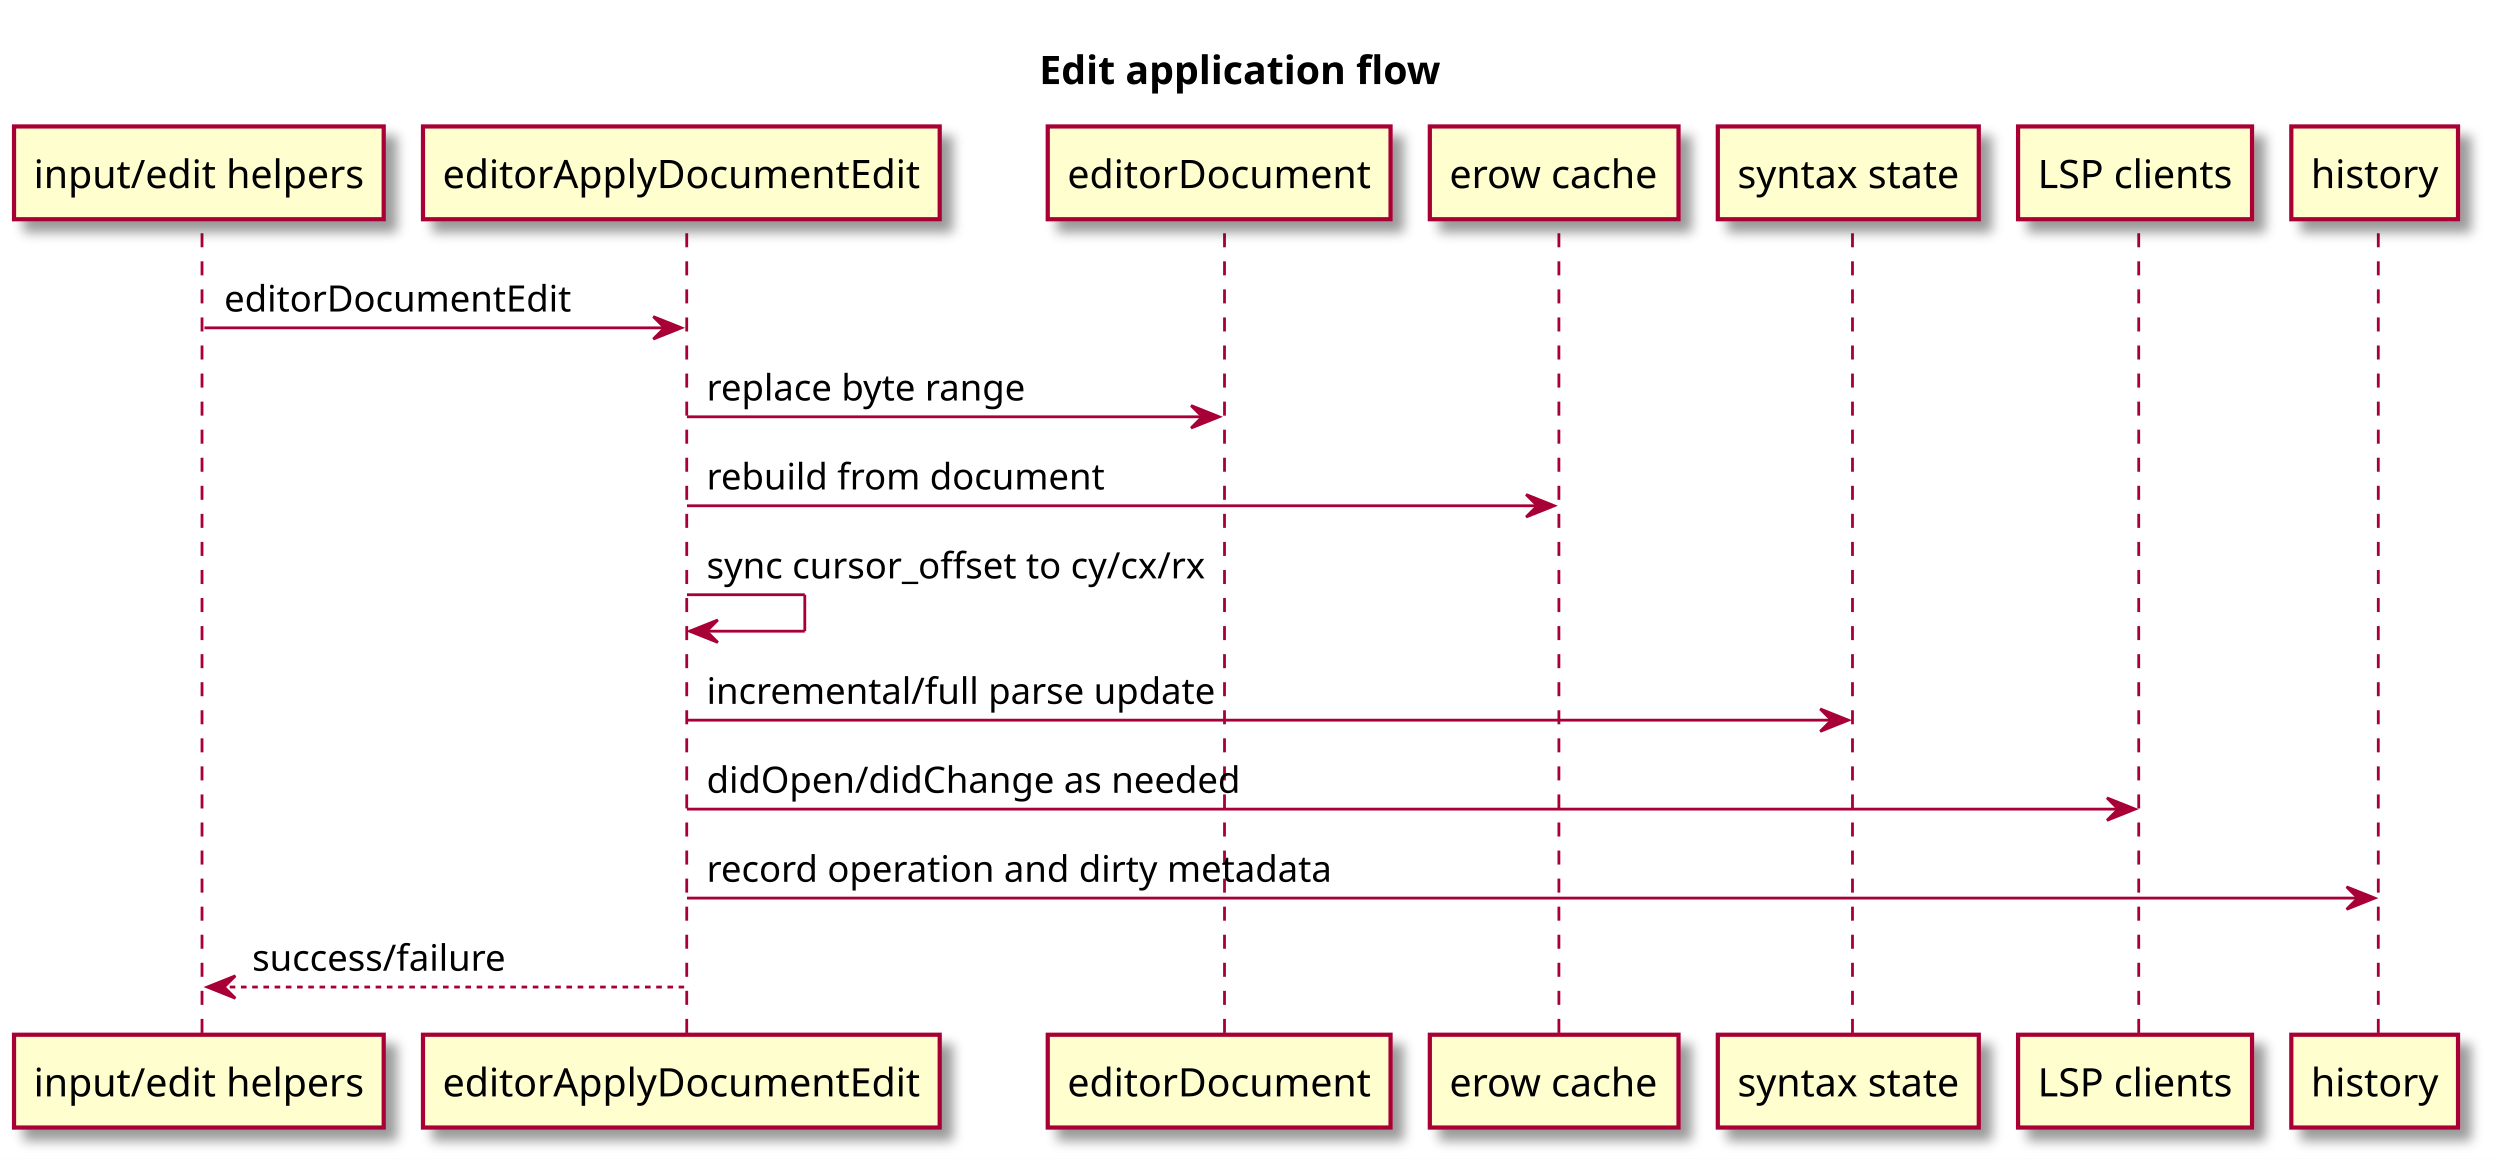
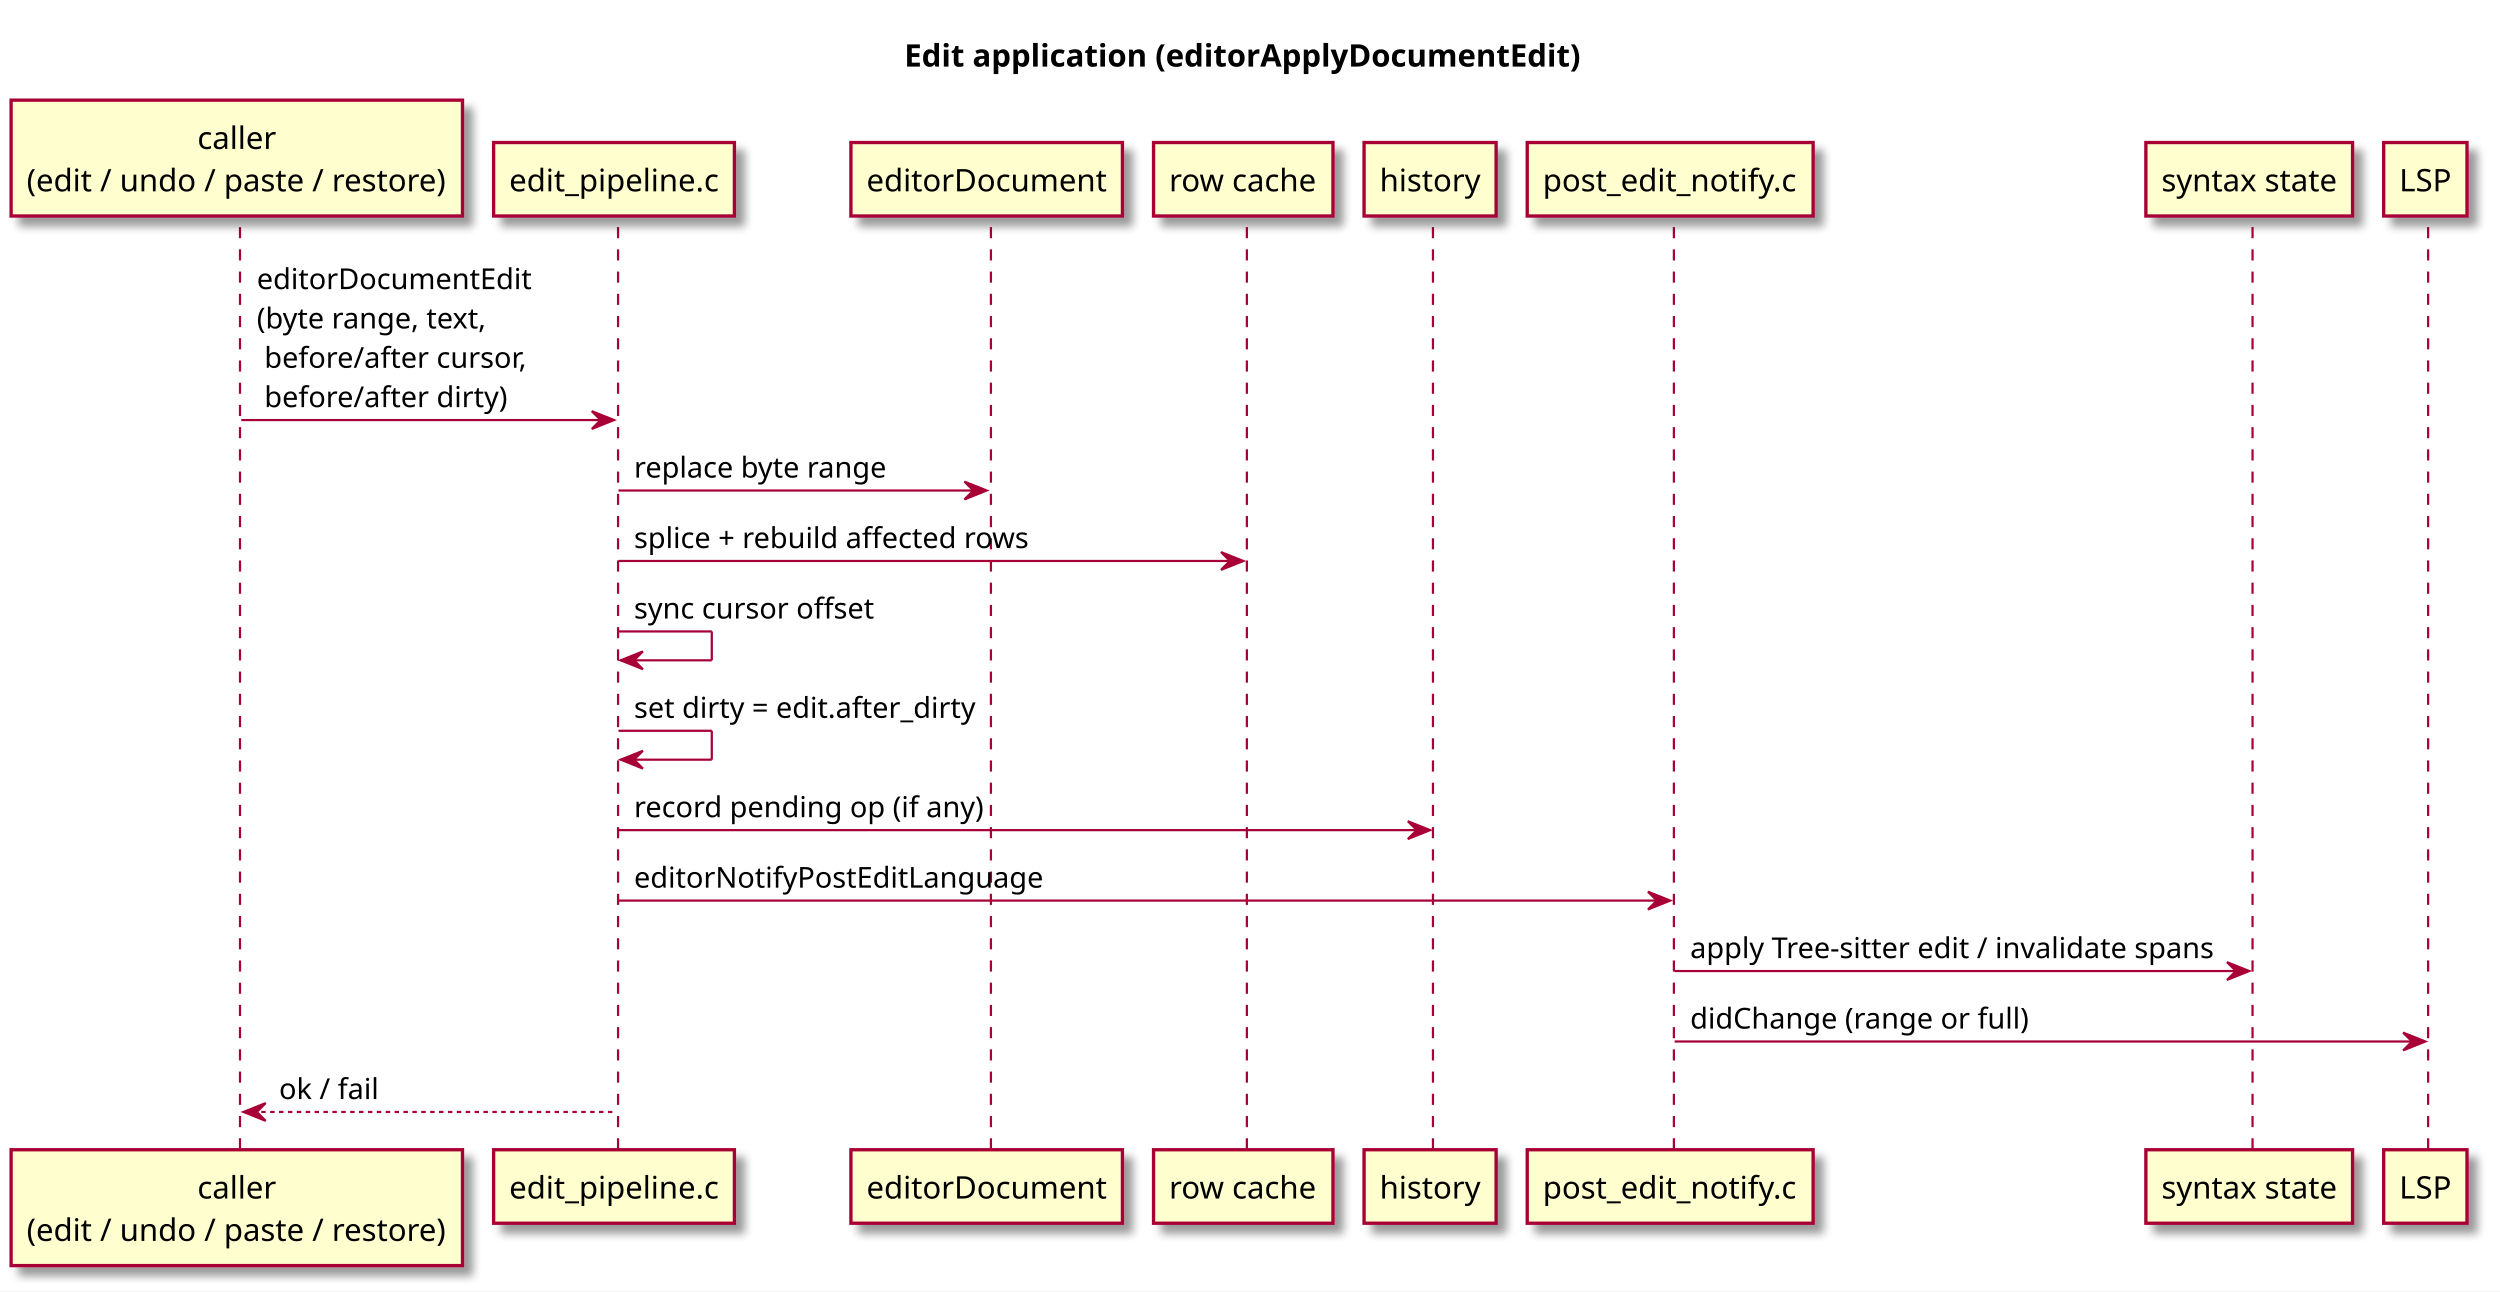
- <svg xmlns="http://www.w3.org/2000/svg" contentStyleType="text/css" data-diagram-type="SEQUENCE" height="413px" preserveAspectRatio="none" style="width:891px;height:413px;background:#FFFFFF;" version="1.1" viewBox="0 0 891 413" width="891px" zoomAndPan="magnify">
+ <svg xmlns="http://www.w3.org/2000/svg" contentStyleType="text/css" data-diagram-type="SEQUENCE" height="581px" preserveAspectRatio="none" style="width:1125px;height:581px;background:#FFFFFF;" version="1.1" viewBox="0 0 1125 581" width="1125px" zoomAndPan="magnify">
  <defs>
-     <filter height="300%" id="f1uu6hku3e6vp6" width="300%" x="-1" y="-1">
+     <filter height="300%" id="fcmbl09dhvk6a" width="300%" x="-1" y="-1">
      <feGaussianBlur result="blurOut" stdDeviation="2" />
      <feColorMatrix in="blurOut" result="blurOut2" type="matrix" values="0 0 0 0 0 0 0 0 0 0 0 0 0 0 0 0 0 0 .4 0" />
      <feOffset dx="4" dy="4" in="blurOut2" result="blurOut3" />
      <feBlend in="SourceGraphic" in2="blurOut3" mode="normal" />
    </filter>
  </defs>
  <rect width="100%" height="100%" fill="#FFFFFF" />
  <g>
    <g class="title" data-source-line="3">
-       <text fill="#000000" font-family="sans-serif" font-size="14" font-weight="700" lengthAdjust="spacing" textLength="143.248" x="370.396" y="29.966">Edit application flow</text>
+       <text fill="#000000" font-family="sans-serif" font-size="14" font-weight="700" lengthAdjust="spacing" textLength="304.289" x="406.931" y="29.966">Edit application (editorApplyDocumentEdit)</text>
    </g>
    <g class="participant-lifeline" data-entity-uid="part1" data-qualified-name="input" data-source-line="5" id="part1-lifeline">
      <g>
-         <rect fill="#000000" fill-opacity="0" height="286.648" width="8" x="68.877" y="83.136" />
-         <line style="stroke:#A80036;stroke-width:1;stroke-dasharray:5,5;" x1="72" x2="72" y1="83.136" y2="369.784" />
+         <rect fill="#000000" fill-opacity="0" height="416.178" width="8" x="104.563" y="102.204" />
+         <line style="stroke:#A80036;stroke-width:1;stroke-dasharray:5,5;" x1="108" x2="108" y1="102.204" y2="518.382" />
      </g>
    </g>
-     <g class="participant-lifeline" data-entity-uid="part2" data-qualified-name="apply" data-source-line="6" id="part2-lifeline">
+     <g class="participant-lifeline" data-entity-uid="part2" data-qualified-name="pipe" data-source-line="6" id="part2-lifeline">
      <g>
-         <rect fill="#000000" fill-opacity="0" height="286.648" width="8" x="240.831" y="83.136" />
-         <line style="stroke:#A80036;stroke-width:1;stroke-dasharray:5,5;" x1="244.754" x2="244.754" y1="83.136" y2="369.784" />
+         <rect fill="#000000" fill-opacity="0" height="416.178" width="8" x="274.305" y="102.204" />
+         <line style="stroke:#A80036;stroke-width:1;stroke-dasharray:5,5;" x1="278.125" x2="278.125" y1="102.204" y2="518.382" />
      </g>
    </g>
    <g class="participant-lifeline" data-entity-uid="part3" data-qualified-name="doc" data-source-line="7" id="part3-lifeline">
      <g>
-         <rect fill="#000000" fill-opacity="0" height="286.648" width="8" x="432.502" y="83.136" />
-         <line style="stroke:#A80036;stroke-width:1;stroke-dasharray:5,5;" x1="436.414" x2="436.414" y1="83.136" y2="369.784" />
+         <rect fill="#000000" fill-opacity="0" height="416.178" width="8" x="442.004" y="102.204" />
+         <line style="stroke:#A80036;stroke-width:1;stroke-dasharray:5,5;" x1="445.915" x2="445.915" y1="102.204" y2="518.382" />
      </g>
    </g>
    <g class="participant-lifeline" data-entity-uid="part4" data-qualified-name="rows" data-source-line="8" id="part4-lifeline">
      <g>
-         <rect fill="#000000" fill-opacity="0" height="286.648" width="8" x="551.908" y="83.136" />
-         <line style="stroke:#A80036;stroke-width:1;stroke-dasharray:5,5;" x1="555.591" x2="555.591" y1="83.136" y2="369.784" />
+         <rect fill="#000000" fill-opacity="0" height="416.178" width="8" x="557.462" y="102.204" />
+         <line style="stroke:#A80036;stroke-width:1;stroke-dasharray:5,5;" x1="561.093" x2="561.093" y1="102.204" y2="518.382" />
      </g>
    </g>
-     <g class="participant-lifeline" data-entity-uid="part5" data-qualified-name="syntax" data-source-line="9" id="part5-lifeline">
+     <g class="participant-lifeline" data-entity-uid="part5" data-qualified-name="history" data-source-line="9" id="part5-lifeline">
      <g>
-         <rect fill="#000000" fill-opacity="0" height="286.648" width="8" x="656.733" y="83.136" />
-         <line style="stroke:#A80036;stroke-width:1;stroke-dasharray:5,5;" x1="660.225" x2="660.225" y1="83.136" y2="369.784" />
+         <rect fill="#000000" fill-opacity="0" height="416.178" width="8" x="641.539" y="102.204" />
+         <line style="stroke:#A80036;stroke-width:1;stroke-dasharray:5,5;" x1="644.831" x2="644.831" y1="102.204" y2="518.382" />
      </g>
    </g>
-     <g class="participant-lifeline" data-entity-uid="part6" data-qualified-name="lsp" data-source-line="10" id="part6-lifeline">
+     <g class="participant-lifeline" data-entity-uid="part6" data-qualified-name="notify" data-source-line="10" id="part6-lifeline">
      <g>
-         <rect fill="#000000" fill-opacity="0" height="286.648" width="8" x="758.932" y="83.136" />
-         <line style="stroke:#A80036;stroke-width:1;stroke-dasharray:5,5;" x1="762.24" x2="762.24" y1="83.136" y2="369.784" />
+         <rect fill="#000000" fill-opacity="0" height="416.178" width="8" x="749.576" y="102.204" />
+         <line style="stroke:#A80036;stroke-width:1;stroke-dasharray:5,5;" x1="753.247" x2="753.247" y1="102.204" y2="518.382" />
      </g>
    </g>
-     <g class="participant-lifeline" data-entity-uid="part7" data-qualified-name="history" data-source-line="11" id="part7-lifeline">
+     <g class="participant-lifeline" data-entity-uid="part7" data-qualified-name="syntax" data-source-line="11" id="part7-lifeline">
      <g>
-         <rect fill="#000000" fill-opacity="0" height="286.648" width="8" x="844.332" y="83.136" />
-         <line style="stroke:#A80036;stroke-width:1;stroke-dasharray:5,5;" x1="847.624" x2="847.624" y1="83.136" y2="369.784" />
+         <rect fill="#000000" fill-opacity="0" height="416.178" width="8" x="1010.151" y="102.204" />
+         <line style="stroke:#A80036;stroke-width:1;stroke-dasharray:5,5;" x1="1013.643" x2="1013.643" y1="102.204" y2="518.382" />
+       </g>
+     </g>
+     <g class="participant-lifeline" data-entity-uid="part8" data-qualified-name="lsp" data-source-line="12" id="part8-lifeline">
+       <g>
+         <rect fill="#000000" fill-opacity="0" height="416.178" width="8" x="1089.404" y="102.204" />
+         <line style="stroke:#A80036;stroke-width:1;stroke-dasharray:5,5;" x1="1092.658" x2="1092.658" y1="102.204" y2="518.382" />
      </g>
    </g>
    <g class="participant participant-head" data-entity-uid="part1" data-qualified-name="input" data-source-line="5" id="part1-head">
-       <rect fill="#FEFECE" filter="url(#f1uu6hku3e6vp6)" height="33.068" style="stroke:#A80036;stroke-width:1.5;" width="131.754" x="5" y="45.068" />
-       <text fill="#000000" font-family="sans-serif" font-size="14" lengthAdjust="spacing" textLength="117.754" x="12" y="67.034">input/edit helpers</text>
+       <rect fill="#FEFECE" filter="url(#fcmbl09dhvk6a)" height="52.136" style="stroke:#A80036;stroke-width:1.5;" width="203.125" x="5" y="45.068" />
+       <text fill="#000000" font-family="sans-serif" font-size="14" lengthAdjust="spacing" textLength="35.476" x="88.825" y="67.034">caller</text>
+       <text fill="#000000" font-family="sans-serif" font-size="14" lengthAdjust="spacing" textLength="189.125" x="12" y="86.102">(edit / undo / paste / restore)</text>
    </g>
    <g class="participant participant-tail" data-entity-uid="part1" data-qualified-name="input" data-source-line="5" id="part1-tail">
-       <rect fill="#FEFECE" filter="url(#f1uu6hku3e6vp6)" height="33.068" style="stroke:#A80036;stroke-width:1.5;" width="131.754" x="5" y="368.784" />
-       <text fill="#000000" font-family="sans-serif" font-size="14" lengthAdjust="spacing" textLength="117.754" x="12" y="390.75">input/edit helpers</text>
+       <rect fill="#FEFECE" filter="url(#fcmbl09dhvk6a)" height="52.136" style="stroke:#A80036;stroke-width:1.5;" width="203.125" x="5" y="517.382" />
+       <text fill="#000000" font-family="sans-serif" font-size="14" lengthAdjust="spacing" textLength="35.476" x="88.825" y="539.348">caller</text>
+       <text fill="#000000" font-family="sans-serif" font-size="14" lengthAdjust="spacing" textLength="189.125" x="12" y="558.416">(edit / undo / paste / restore)</text>
    </g>
-     <g class="participant participant-head" data-entity-uid="part2" data-qualified-name="apply" data-source-line="6" id="part2-head">
-       <rect fill="#FEFECE" filter="url(#f1uu6hku3e6vp6)" height="33.068" style="stroke:#A80036;stroke-width:1.5;" width="184.155" x="150.754" y="45.068" />
-       <text fill="#000000" font-family="sans-serif" font-size="14" lengthAdjust="spacing" textLength="170.155" x="157.754" y="67.034">editorApplyDocumentEdit</text>
+     <g class="participant participant-head" data-entity-uid="part2" data-qualified-name="pipe" data-source-line="6" id="part2-head">
+       <rect fill="#FEFECE" filter="url(#fcmbl09dhvk6a)" height="33.068" style="stroke:#A80036;stroke-width:1.5;" width="108.36" x="222.125" y="64.136" />
+       <text fill="#000000" font-family="sans-serif" font-size="14" lengthAdjust="spacing" textLength="94.36" x="229.125" y="86.102">edit_pipeline.c</text>
    </g>
-     <g class="participant participant-tail" data-entity-uid="part2" data-qualified-name="apply" data-source-line="6" id="part2-tail">
-       <rect fill="#FEFECE" filter="url(#f1uu6hku3e6vp6)" height="33.068" style="stroke:#A80036;stroke-width:1.5;" width="184.155" x="150.754" y="368.784" />
-       <text fill="#000000" font-family="sans-serif" font-size="14" lengthAdjust="spacing" textLength="170.155" x="157.754" y="390.75">editorApplyDocumentEdit</text>
+     <g class="participant participant-tail" data-entity-uid="part2" data-qualified-name="pipe" data-source-line="6" id="part2-tail">
+       <rect fill="#FEFECE" filter="url(#fcmbl09dhvk6a)" height="33.068" style="stroke:#A80036;stroke-width:1.5;" width="108.36" x="222.125" y="517.382" />
+       <text fill="#000000" font-family="sans-serif" font-size="14" lengthAdjust="spacing" textLength="94.36" x="229.125" y="539.348">edit_pipeline.c</text>
    </g>
    <g class="participant participant-head" data-entity-uid="part3" data-qualified-name="doc" data-source-line="7" id="part3-head">
-       <rect fill="#FEFECE" filter="url(#f1uu6hku3e6vp6)" height="33.068" style="stroke:#A80036;stroke-width:1.5;" width="122.178" x="373.414" y="45.068" />
-       <text fill="#000000" font-family="sans-serif" font-size="14" lengthAdjust="spacing" textLength="108.178" x="380.414" y="67.034">editorDocument</text>
+       <rect fill="#FEFECE" filter="url(#fcmbl09dhvk6a)" height="33.068" style="stroke:#A80036;stroke-width:1.5;" width="122.178" x="382.915" y="64.136" />
+       <text fill="#000000" font-family="sans-serif" font-size="14" lengthAdjust="spacing" textLength="108.178" x="389.915" y="86.102">editorDocument</text>
    </g>
    <g class="participant participant-tail" data-entity-uid="part3" data-qualified-name="doc" data-source-line="7" id="part3-tail">
-       <rect fill="#FEFECE" filter="url(#f1uu6hku3e6vp6)" height="33.068" style="stroke:#A80036;stroke-width:1.5;" width="122.178" x="373.414" y="368.784" />
-       <text fill="#000000" font-family="sans-serif" font-size="14" lengthAdjust="spacing" textLength="108.178" x="380.414" y="390.75">editorDocument</text>
+       <rect fill="#FEFECE" filter="url(#fcmbl09dhvk6a)" height="33.068" style="stroke:#A80036;stroke-width:1.5;" width="122.178" x="382.915" y="517.382" />
+       <text fill="#000000" font-family="sans-serif" font-size="14" lengthAdjust="spacing" textLength="108.178" x="389.915" y="539.348">editorDocument</text>
    </g>
    <g class="participant participant-head" data-entity-uid="part4" data-qualified-name="rows" data-source-line="8" id="part4-head">
-       <rect fill="#FEFECE" filter="url(#f1uu6hku3e6vp6)" height="33.068" style="stroke:#A80036;stroke-width:1.5;" width="88.634" x="509.591" y="45.068" />
-       <text fill="#000000" font-family="sans-serif" font-size="14" lengthAdjust="spacing" textLength="74.634" x="516.591" y="67.034">erow cache</text>
+       <rect fill="#FEFECE" filter="url(#fcmbl09dhvk6a)" height="33.068" style="stroke:#A80036;stroke-width:1.5;" width="80.738" x="519.093" y="64.136" />
+       <text fill="#000000" font-family="sans-serif" font-size="14" lengthAdjust="spacing" textLength="66.738" x="526.093" y="86.102">row cache</text>
    </g>
    <g class="participant participant-tail" data-entity-uid="part4" data-qualified-name="rows" data-source-line="8" id="part4-tail">
-       <rect fill="#FEFECE" filter="url(#f1uu6hku3e6vp6)" height="33.068" style="stroke:#A80036;stroke-width:1.5;" width="88.634" x="509.591" y="368.784" />
-       <text fill="#000000" font-family="sans-serif" font-size="14" lengthAdjust="spacing" textLength="74.634" x="516.591" y="390.75">erow cache</text>
+       <rect fill="#FEFECE" filter="url(#fcmbl09dhvk6a)" height="33.068" style="stroke:#A80036;stroke-width:1.5;" width="80.738" x="519.093" y="517.382" />
+       <text fill="#000000" font-family="sans-serif" font-size="14" lengthAdjust="spacing" textLength="66.738" x="526.093" y="539.348">row cache</text>
    </g>
-     <g class="participant participant-head" data-entity-uid="part5" data-qualified-name="syntax" data-source-line="9" id="part5-head">
-       <rect fill="#FEFECE" filter="url(#f1uu6hku3e6vp6)" height="33.068" style="stroke:#A80036;stroke-width:1.5;" width="93.016" x="612.225" y="45.068" />
-       <text fill="#000000" font-family="sans-serif" font-size="14" lengthAdjust="spacing" textLength="79.016" x="619.225" y="67.034">syntax state</text>
+     <g class="participant participant-head" data-entity-uid="part5" data-qualified-name="history" data-source-line="9" id="part5-head">
+       <rect fill="#FEFECE" filter="url(#fcmbl09dhvk6a)" height="33.068" style="stroke:#A80036;stroke-width:1.5;" width="59.416" x="613.831" y="64.136" />
+       <text fill="#000000" font-family="sans-serif" font-size="14" lengthAdjust="spacing" textLength="45.416" x="620.831" y="86.102">history</text>
    </g>
-     <g class="participant participant-tail" data-entity-uid="part5" data-qualified-name="syntax" data-source-line="9" id="part5-tail">
-       <rect fill="#FEFECE" filter="url(#f1uu6hku3e6vp6)" height="33.068" style="stroke:#A80036;stroke-width:1.5;" width="93.016" x="612.225" y="368.784" />
-       <text fill="#000000" font-family="sans-serif" font-size="14" lengthAdjust="spacing" textLength="79.016" x="619.225" y="390.75">syntax state</text>
+     <g class="participant participant-tail" data-entity-uid="part5" data-qualified-name="history" data-source-line="9" id="part5-tail">
+       <rect fill="#FEFECE" filter="url(#fcmbl09dhvk6a)" height="33.068" style="stroke:#A80036;stroke-width:1.5;" width="59.416" x="613.831" y="517.382" />
+       <text fill="#000000" font-family="sans-serif" font-size="14" lengthAdjust="spacing" textLength="45.416" x="620.831" y="539.348">history</text>
    </g>
-     <g class="participant participant-head" data-entity-uid="part6" data-qualified-name="lsp" data-source-line="10" id="part6-head">
-       <rect fill="#FEFECE" filter="url(#f1uu6hku3e6vp6)" height="33.068" style="stroke:#A80036;stroke-width:1.5;" width="83.384" x="719.24" y="45.068" />
-       <text fill="#000000" font-family="sans-serif" font-size="14" lengthAdjust="spacing" textLength="69.384" x="726.24" y="67.034">LSP clients</text>
+     <g class="participant participant-head" data-entity-uid="part6" data-qualified-name="notify" data-source-line="10" id="part6-head">
+       <rect fill="#FEFECE" filter="url(#fcmbl09dhvk6a)" height="33.068" style="stroke:#A80036;stroke-width:1.5;" width="128.66" x="687.247" y="64.136" />
+       <text fill="#000000" font-family="sans-serif" font-size="14" lengthAdjust="spacing" textLength="114.66" x="694.247" y="86.102">post_edit_notify.c</text>
    </g>
-     <g class="participant participant-tail" data-entity-uid="part6" data-qualified-name="lsp" data-source-line="10" id="part6-tail">
-       <rect fill="#FEFECE" filter="url(#f1uu6hku3e6vp6)" height="33.068" style="stroke:#A80036;stroke-width:1.5;" width="83.384" x="719.24" y="368.784" />
-       <text fill="#000000" font-family="sans-serif" font-size="14" lengthAdjust="spacing" textLength="69.384" x="726.24" y="390.75">LSP clients</text>
+     <g class="participant participant-tail" data-entity-uid="part6" data-qualified-name="notify" data-source-line="10" id="part6-tail">
+       <rect fill="#FEFECE" filter="url(#fcmbl09dhvk6a)" height="33.068" style="stroke:#A80036;stroke-width:1.5;" width="128.66" x="687.247" y="517.382" />
+       <text fill="#000000" font-family="sans-serif" font-size="14" lengthAdjust="spacing" textLength="114.66" x="694.247" y="539.348">post_edit_notify.c</text>
    </g>
-     <g class="participant participant-head" data-entity-uid="part7" data-qualified-name="history" data-source-line="11" id="part7-head">
-       <rect fill="#FEFECE" filter="url(#f1uu6hku3e6vp6)" height="33.068" style="stroke:#A80036;stroke-width:1.5;" width="59.416" x="816.624" y="45.068" />
-       <text fill="#000000" font-family="sans-serif" font-size="14" lengthAdjust="spacing" textLength="45.416" x="823.624" y="67.034">history</text>
+     <g class="participant participant-head" data-entity-uid="part7" data-qualified-name="syntax" data-source-line="11" id="part7-head">
+       <rect fill="#FEFECE" filter="url(#fcmbl09dhvk6a)" height="33.068" style="stroke:#A80036;stroke-width:1.5;" width="93.016" x="965.643" y="64.136" />
+       <text fill="#000000" font-family="sans-serif" font-size="14" lengthAdjust="spacing" textLength="79.016" x="972.643" y="86.102">syntax state</text>
    </g>
-     <g class="participant participant-tail" data-entity-uid="part7" data-qualified-name="history" data-source-line="11" id="part7-tail">
-       <rect fill="#FEFECE" filter="url(#f1uu6hku3e6vp6)" height="33.068" style="stroke:#A80036;stroke-width:1.5;" width="59.416" x="816.624" y="368.784" />
-       <text fill="#000000" font-family="sans-serif" font-size="14" lengthAdjust="spacing" textLength="45.416" x="823.624" y="390.75">history</text>
+     <g class="participant participant-tail" data-entity-uid="part7" data-qualified-name="syntax" data-source-line="11" id="part7-tail">
+       <rect fill="#FEFECE" filter="url(#fcmbl09dhvk6a)" height="33.068" style="stroke:#A80036;stroke-width:1.5;" width="93.016" x="965.643" y="517.382" />
+       <text fill="#000000" font-family="sans-serif" font-size="14" lengthAdjust="spacing" textLength="79.016" x="972.643" y="539.348">syntax state</text>
    </g>
-     <g class="message" data-entity-1="part1" data-entity-2="part2" data-source-line="13" id="msg1">
-       <polygon fill="#A80036" points="232.831,112.842,242.831,116.842,232.831,120.842,236.831,116.842" style="stroke:#A80036;stroke-width:1;" />
-       <line style="stroke:#A80036;stroke-width:1;" x1="72.877" x2="238.831" y1="116.842" y2="116.842" />
-       <text fill="#000000" font-family="sans-serif" font-size="13" lengthAdjust="spacing" textLength="123.721" x="79.877" y="111.033">editorDocumentEdit</text>
+     <g class="participant participant-head" data-entity-uid="part8" data-qualified-name="lsp" data-source-line="12" id="part8-head">
+       <rect fill="#FEFECE" filter="url(#fcmbl09dhvk6a)" height="33.068" style="stroke:#A80036;stroke-width:1.5;" width="37.492" x="1072.658" y="64.136" />
+       <text fill="#000000" font-family="sans-serif" font-size="14" lengthAdjust="spacing" textLength="23.492" x="1079.658" y="86.102">LSP</text>
    </g>
-     <g class="message" data-entity-1="part2" data-entity-2="part3" data-source-line="14" id="msg2">
-       <polygon fill="#A80036" points="424.502,144.548,434.502,148.548,424.502,152.548,428.502,148.548" style="stroke:#A80036;stroke-width:1;" />
-       <line style="stroke:#A80036;stroke-width:1;" x1="244.831" x2="430.502" y1="148.548" y2="148.548" />
-       <text fill="#000000" font-family="sans-serif" font-size="13" lengthAdjust="spacing" textLength="114.348" x="251.831" y="142.739">replace byte range</text>
+     <g class="participant participant-tail" data-entity-uid="part8" data-qualified-name="lsp" data-source-line="12" id="part8-tail">
+       <rect fill="#FEFECE" filter="url(#fcmbl09dhvk6a)" height="33.068" style="stroke:#A80036;stroke-width:1.5;" width="37.492" x="1072.658" y="517.382" />
+       <text fill="#000000" font-family="sans-serif" font-size="14" lengthAdjust="spacing" textLength="23.492" x="1079.658" y="539.348">LSP</text>
    </g>
-     <g class="message" data-entity-1="part2" data-entity-2="part4" data-source-line="15" id="msg3">
-       <polygon fill="#A80036" points="543.908,176.254,553.908,180.254,543.908,184.254,547.908,180.254" style="stroke:#A80036;stroke-width:1;" />
-       <line style="stroke:#A80036;stroke-width:1;" x1="244.831" x2="549.908" y1="180.254" y2="180.254" />
-       <text fill="#000000" font-family="sans-serif" font-size="13" lengthAdjust="spacing" textLength="142.402" x="251.831" y="174.445">rebuild from document</text>
+     <g class="message" data-entity-1="part1" data-entity-2="part2" data-source-line="14" id="msg1">
+       <polygon fill="#A80036" points="266.305,185.028,276.305,189.028,266.305,193.028,270.305,189.028" style="stroke:#A80036;stroke-width:1;" />
+       <line style="stroke:#A80036;stroke-width:1;" x1="108.563" x2="272.305" y1="189.028" y2="189.028" />
+       <text fill="#000000" font-family="sans-serif" font-size="13" lengthAdjust="spacing" textLength="123.721" x="115.563" y="130.101">editorDocumentEdit</text>
+       <text fill="#000000" font-family="sans-serif" font-size="13" lengthAdjust="spacing" textLength="103.896" x="115.563" y="147.807">(byte range, text,</text>
+       <text fill="#000000" font-family="sans-serif" font-size="13" lengthAdjust="spacing" textLength="120.328" x="118.943" y="165.513">before/after cursor,</text>
+       <text fill="#000000" font-family="sans-serif" font-size="13" lengthAdjust="spacing" textLength="109.681" x="118.943" y="183.219">before/after dirty)</text>
    </g>
-     <g class="message" data-entity-1="part2" data-entity-2="part2" data-source-line="16" id="msg4">
-       <line style="stroke:#A80036;stroke-width:1;" x1="244.831" x2="286.831" y1="211.96" y2="211.96" />
-       <line style="stroke:#A80036;stroke-width:1;" x1="286.831" x2="286.831" y1="211.96" y2="224.96" />
-       <line style="stroke:#A80036;stroke-width:1;" x1="245.831" x2="286.831" y1="224.96" y2="224.96" />
-       <polygon fill="#A80036" points="255.831,220.96,245.831,224.96,255.831,228.96,251.831,224.96" style="stroke:#A80036;stroke-width:1;" />
-       <text fill="#000000" font-family="sans-serif" font-size="13" lengthAdjust="spacing" textLength="177.671" x="251.831" y="206.151">sync cursor_offset to cy/cx/rx</text>
+     <g class="message" data-entity-1="part2" data-entity-2="part3" data-source-line="15" id="msg2">
+       <polygon fill="#A80036" points="434.004,216.734,444.004,220.734,434.004,224.734,438.004,220.734" style="stroke:#A80036;stroke-width:1;" />
+       <line style="stroke:#A80036;stroke-width:1;" x1="278.305" x2="440.004" y1="220.734" y2="220.734" />
+       <text fill="#000000" font-family="sans-serif" font-size="13" lengthAdjust="spacing" textLength="114.348" x="285.305" y="214.925">replace byte range</text>
    </g>
-     <g class="message" data-entity-1="part2" data-entity-2="part5" data-source-line="17" id="msg5">
-       <polygon fill="#A80036" points="648.733,252.666,658.733,256.666,648.733,260.666,652.733,256.666" style="stroke:#A80036;stroke-width:1;" />
-       <line style="stroke:#A80036;stroke-width:1;" x1="244.831" x2="654.733" y1="256.666" y2="256.666" />
-       <text fill="#000000" font-family="sans-serif" font-size="13" lengthAdjust="spacing" textLength="181.558" x="251.831" y="250.857">incremental/full parse update</text>
+     <g class="message" data-entity-1="part2" data-entity-2="part4" data-source-line="16" id="msg3">
+       <polygon fill="#A80036" points="549.462,248.44,559.462,252.44,549.462,256.44,553.462,252.44" style="stroke:#A80036;stroke-width:1;" />
+       <line style="stroke:#A80036;stroke-width:1;" x1="278.305" x2="555.462" y1="252.44" y2="252.44" />
+       <text fill="#000000" font-family="sans-serif" font-size="13" lengthAdjust="spacing" textLength="178.399" x="285.305" y="246.631">splice + rebuild affected rows</text>
    </g>
-     <g class="message" data-entity-1="part2" data-entity-2="part6" data-source-line="18" id="msg6">
-       <polygon fill="#A80036" points="750.932,284.372,760.932,288.372,750.932,292.372,754.932,288.372" style="stroke:#A80036;stroke-width:1;" />
-       <line style="stroke:#A80036;stroke-width:1;" x1="244.831" x2="756.932" y1="288.372" y2="288.372" />
-       <text fill="#000000" font-family="sans-serif" font-size="13" lengthAdjust="spacing" textLength="190.242" x="251.831" y="282.563">didOpen/didChange as needed</text>
+     <g class="message" data-entity-1="part2" data-entity-2="part2" data-source-line="17" id="msg4">
+       <line style="stroke:#A80036;stroke-width:1;" x1="278.305" x2="320.305" y1="284.146" y2="284.146" />
+       <line style="stroke:#A80036;stroke-width:1;" x1="320.305" x2="320.305" y1="284.146" y2="297.146" />
+       <line style="stroke:#A80036;stroke-width:1;" x1="279.305" x2="320.305" y1="297.146" y2="297.146" />
+       <polygon fill="#A80036" points="289.305,293.146,279.305,297.146,289.305,301.146,285.305,297.146" style="stroke:#A80036;stroke-width:1;" />
+       <text fill="#000000" font-family="sans-serif" font-size="13" lengthAdjust="spacing" textLength="108.056" x="285.305" y="278.337">sync cursor offset</text>
    </g>
-     <g class="message" data-entity-1="part2" data-entity-2="part7" data-source-line="19" id="msg7">
-       <polygon fill="#A80036" points="836.332,316.078,846.332,320.078,836.332,324.078,840.332,320.078" style="stroke:#A80036;stroke-width:1;" />
-       <line style="stroke:#A80036;stroke-width:1;" x1="244.831" x2="842.332" y1="320.078" y2="320.078" />
-       <text fill="#000000" font-family="sans-serif" font-size="13" lengthAdjust="spacing" textLength="223.6" x="251.831" y="314.269">record operation and dirty metadata</text>
+     <g class="message" data-entity-1="part2" data-entity-2="part2" data-source-line="18" id="msg5">
+       <line style="stroke:#A80036;stroke-width:1;" x1="278.305" x2="320.305" y1="328.852" y2="328.852" />
+       <line style="stroke:#A80036;stroke-width:1;" x1="320.305" x2="320.305" y1="328.852" y2="341.852" />
+       <line style="stroke:#A80036;stroke-width:1;" x1="279.305" x2="320.305" y1="341.852" y2="341.852" />
+       <polygon fill="#A80036" points="289.305,337.852,279.305,341.852,289.305,345.852,285.305,341.852" style="stroke:#A80036;stroke-width:1;" />
+       <text fill="#000000" font-family="sans-serif" font-size="13" lengthAdjust="spacing" textLength="153.699" x="285.305" y="323.043">set dirty = edit.after_dirty</text>
    </g>
-     <g class="message" data-entity-1="part2" data-entity-2="part1" data-source-line="20" id="msg8">
-       <polygon fill="#A80036" points="83.877,347.784,73.877,351.784,83.877,355.784,79.877,351.784" style="stroke:#A80036;stroke-width:1;" />
-       <line style="stroke:#A80036;stroke-width:1;stroke-dasharray:2,2;" x1="77.877" x2="243.831" y1="351.784" y2="351.784" />
-       <text fill="#000000" font-family="sans-serif" font-size="13" lengthAdjust="spacing" textLength="90.571" x="89.877" y="345.975">success/failure</text>
+     <g class="message" data-entity-1="part2" data-entity-2="part5" data-source-line="19" id="msg6">
+       <polygon fill="#A80036" points="633.539,369.558,643.539,373.558,633.539,377.558,637.539,373.558" style="stroke:#A80036;stroke-width:1;" />
+       <line style="stroke:#A80036;stroke-width:1;" x1="278.305" x2="639.539" y1="373.558" y2="373.558" />
+       <text fill="#000000" font-family="sans-serif" font-size="13" lengthAdjust="spacing" textLength="157.872" x="285.305" y="367.749">record pending op (if any)</text>
+     </g>
+     <g class="message" data-entity-1="part2" data-entity-2="part6" data-source-line="20" id="msg7">
+       <polygon fill="#A80036" points="741.576,401.264,751.576,405.264,741.576,409.264,745.576,405.264" style="stroke:#A80036;stroke-width:1;" />
+       <line style="stroke:#A80036;stroke-width:1;" x1="278.305" x2="747.576" y1="405.264" y2="405.264" />
+       <text fill="#000000" font-family="sans-serif" font-size="13" lengthAdjust="spacing" textLength="184.21" x="285.305" y="399.455">editorNotifyPostEditLanguage</text>
+     </g>
+     <g class="message" data-entity-1="part6" data-entity-2="part7" data-source-line="21" id="msg8">
+       <polygon fill="#A80036" points="1002.151,432.97,1012.151,436.97,1002.151,440.97,1006.151,436.97" style="stroke:#A80036;stroke-width:1;" />
+       <line style="stroke:#A80036;stroke-width:1;" x1="753.576" x2="1008.151" y1="436.97" y2="436.97" />
+       <text fill="#000000" font-family="sans-serif" font-size="13" lengthAdjust="spacing" textLength="236.574" x="760.576" y="431.161">apply Tree-sitter edit / invalidate spans</text>
+     </g>
+     <g class="message" data-entity-1="part6" data-entity-2="part8" data-source-line="22" id="msg9">
+       <polygon fill="#A80036" points="1081.404,464.676,1091.404,468.676,1081.404,472.676,1085.404,468.676" style="stroke:#A80036;stroke-width:1;" />
+       <line style="stroke:#A80036;stroke-width:1;" x1="753.576" x2="1087.404" y1="468.676" y2="468.676" />
+       <text fill="#000000" font-family="sans-serif" font-size="13" lengthAdjust="spacing" textLength="152.659" x="760.576" y="462.867">didChange (range or full)</text>
+     </g>
+     <g class="message" data-entity-1="part2" data-entity-2="part1" data-source-line="23" id="msg10">
+       <polygon fill="#A80036" points="119.563,496.382,109.563,500.382,119.563,504.382,115.563,500.382" style="stroke:#A80036;stroke-width:1;" />
+       <line style="stroke:#A80036;stroke-width:1;stroke-dasharray:2,2;" x1="113.563" x2="277.305" y1="500.382" y2="500.382" />
+       <text fill="#000000" font-family="sans-serif" font-size="13" lengthAdjust="spacing" textLength="44.876" x="125.563" y="494.573">ok / fail</text>
    </g>
  </g>
</svg>
